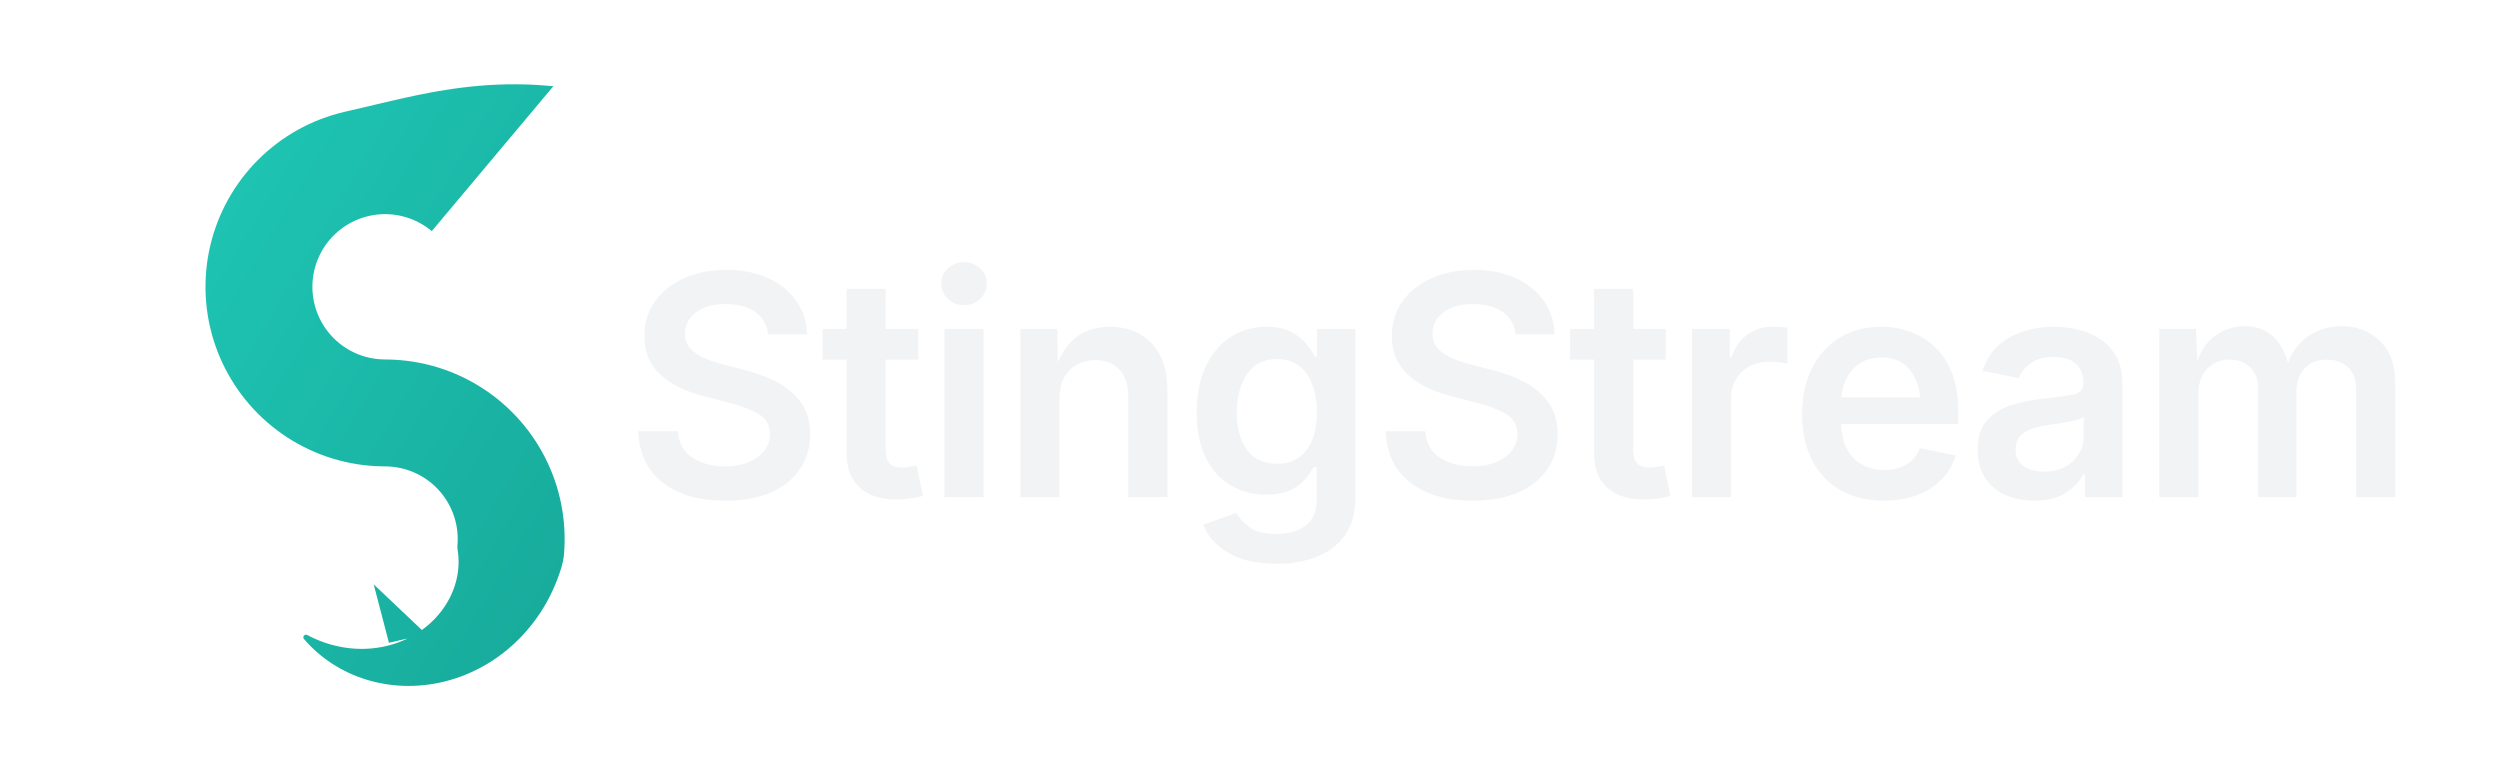
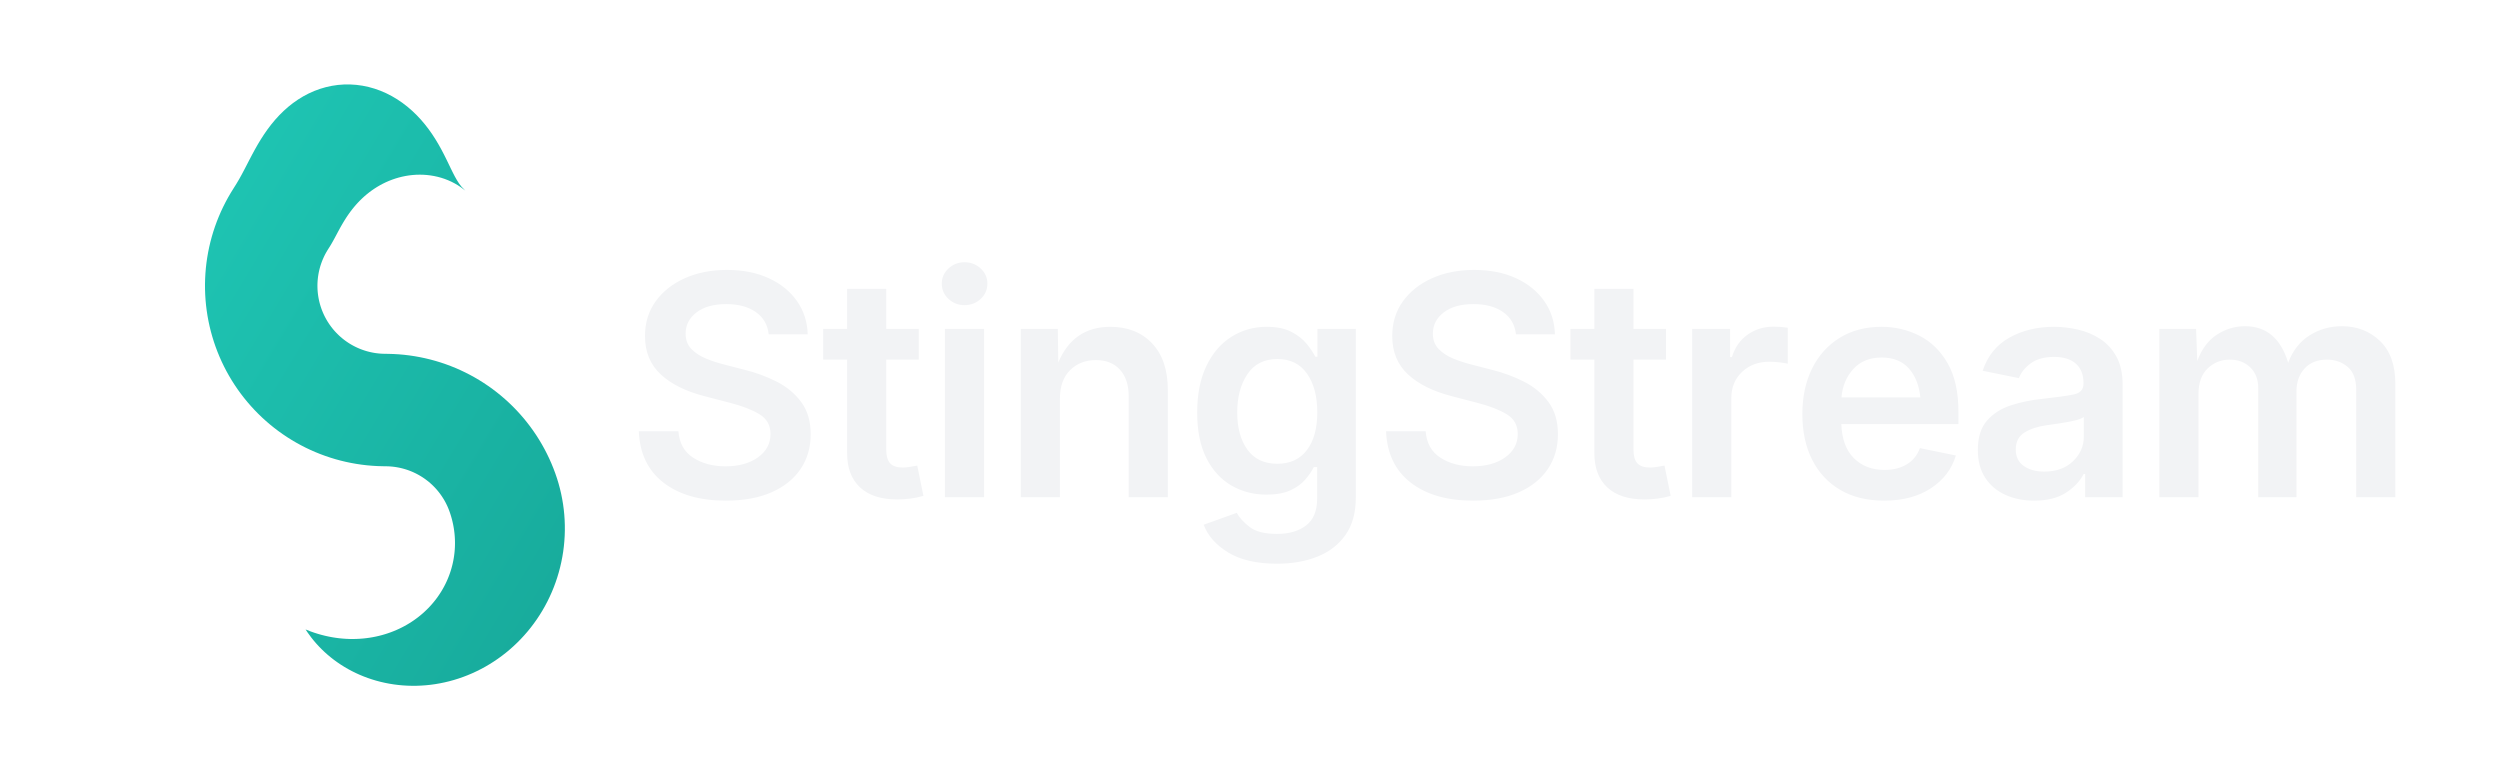
- <svg xmlns="http://www.w3.org/2000/svg" width="831" height="256" viewBox="0 0 831.08 256.00">
+ <svg xmlns="http://www.w3.org/2000/svg" width="831" height="256" viewBox="0 0 831.36 256.00">
  <defs>
    <linearGradient id="g" x1="0" y1="0" x2="1" y2="1">
      <stop offset="0" stop-color="#1FC7B5" />
      <stop offset="1" stop-color="#17A99A" />
    </linearGradient>
  </defs>
  <g transform="translate(4.92 4.92) scale(0.2404)">
-     <path d="M 744.76 98.68 Q 729.73 97.38 722.41 96.96 Q 715.10 96.53 707.97 96.31 Q 700.85 96.08 693.93 96.04 Q 687.01 96.00 680.28 96.13 Q 673.55 96.25 667.02 96.53 Q 660.48 96.81 654.14 97.22 Q 647.80 97.64 641.65 98.17 Q 635.49 98.70 629.52 99.34 Q 623.55 99.98 617.75 100.71 Q 611.96 101.44 606.33 102.25 Q 600.71 103.05 595.25 103.93 Q 589.78 104.80 584.48 105.73 Q 579.17 106.65 574.01 107.62 Q 568.85 108.59 563.83 109.59 Q 558.81 110.60 553.92 111.62 Q 549.02 112.65 544.24 113.69 Q 539.47 114.73 534.80 115.78 Q 530.13 116.83 525.55 117.88 Q 520.98 118.93 516.49 119.98 Q 512.00 121.03 507.58 122.07 Q 503.17 123.11 498.81 124.13 Q 494.46 125.16 490.15 126.18 Q 485.84 127.19 481.57 128.20 Q 477.30 129.20 473.06 130.18 Q 468.82 131.17 464.59 132.14 Q 460.36 133.11 456.14 134.10 Q 451.92 135.09 447.73 136.21 Q 443.54 137.33 439.40 138.60 Q 435.25 139.87 431.16 141.28 Q 427.06 142.69 423.01 144.24 Q 418.96 145.79 414.97 147.49 Q 410.98 149.18 407.06 151.01 Q 403.13 152.85 399.27 154.81 Q 395.40 156.78 391.61 158.88 Q 387.82 160.98 384.11 163.22 Q 380.39 165.45 376.76 167.81 Q 373.12 170.17 369.57 172.66 Q 366.02 175.14 362.56 177.75 Q 359.10 180.36 355.73 183.09 Q 352.36 185.82 349.09 188.66 Q 345.82 191.50 342.65 194.46 Q 339.48 197.41 336.41 200.48 Q 333.35 203.54 330.39 206.71 Q 327.43 209.88 324.59 213.16 Q 321.75 216.43 319.02 219.80 Q 316.29 223.16 313.68 226.63 Q 311.08 230.09 308.59 233.64 Q 306.10 237.19 303.74 240.82 Q 301.38 244.46 299.15 248.17 Q 296.92 251.89 294.82 255.68 Q 292.71 259.47 290.75 263.33 Q 288.78 267.19 286.95 271.12 Q 285.11 275.05 283.42 279.04 Q 281.73 283.03 280.17 287.08 Q 278.62 291.12 277.21 295.22 Q 275.80 299.32 274.53 303.47 Q 273.26 307.61 272.14 311.80 Q 271.02 315.98 270.05 320.21 Q 269.07 324.43 268.24 328.69 Q 267.42 332.94 266.74 337.22 Q 266.06 341.50 265.53 345.80 Q 265.00 350.11 264.63 354.43 Q 264.25 358.74 264.02 363.07 Q 263.79 367.40 263.72 371.73 Q 263.64 376.07 263.72 380.40 Q 263.79 384.74 264.02 389.06 Q 264.25 393.39 264.63 397.71 Q 265.00 402.03 265.53 406.33 Q 266.06 410.63 266.74 414.91 Q 267.42 419.19 268.24 423.45 Q 269.07 427.70 270.05 431.93 Q 271.02 436.15 272.14 440.34 Q 273.26 444.52 274.53 448.67 Q 275.80 452.81 277.21 456.91 Q 278.62 461.01 280.17 465.06 Q 281.73 469.10 283.42 473.09 Q 285.11 477.08 286.95 481.01 Q 288.78 484.94 290.75 488.80 Q 292.71 492.66 294.82 496.45 Q 296.92 500.25 299.15 503.96 Q 301.38 507.68 303.74 511.31 Q 306.10 514.95 308.59 518.50 Q 311.08 522.05 313.68 525.51 Q 316.29 528.97 319.02 532.34 Q 321.75 535.71 324.59 538.98 Q 327.43 542.25 330.39 545.42 Q 333.35 548.59 336.41 551.66 Q 339.48 554.72 342.65 557.68 Q 345.82 560.63 349.09 563.48 Q 352.36 566.32 355.73 569.05 Q 359.10 571.78 362.56 574.38 Q 366.02 576.99 369.57 579.48 Q 373.12 581.96 376.76 584.33 Q 380.39 586.69 384.11 588.92 Q 387.82 591.15 391.61 593.25 Q 395.40 595.35 399.27 597.32 Q 403.13 599.29 407.06 601.12 Q 410.98 602.95 414.97 604.65 Q 418.96 606.34 423.01 607.89 Q 427.06 609.45 431.16 610.86 Q 435.25 612.27 439.40 613.54 Q 443.54 614.80 447.73 615.93 Q 451.92 617.05 456.14 618.02 Q 460.36 619.00 464.62 619.82 Q 468.87 620.65 473.15 621.33 Q 477.44 622.01 481.74 622.54 Q 486.04 623.06 490.36 623.44 Q 494.68 623.82 499.00 624.05 Q 503.33 624.27 507.67 624.35 Q 512.00 624.42 513.75 624.46 Q 515.51 624.49 517.26 624.58 Q 519.01 624.67 520.76 624.82 Q 522.50 624.97 524.24 625.19 Q 525.98 625.40 527.72 625.68 Q 529.45 625.95 531.17 626.29 Q 532.89 626.62 534.60 627.01 Q 536.31 627.41 538.00 627.86 Q 539.70 628.32 541.37 628.83 Q 543.05 629.34 544.71 629.91 Q 546.37 630.48 548.00 631.11 Q 549.64 631.74 551.25 632.43 Q 552.87 633.11 554.46 633.85 Q 556.05 634.59 557.61 635.39 Q 559.17 636.19 560.71 637.04 Q 562.24 637.89 563.74 638.79 Q 565.25 639.69 566.72 640.65 Q 568.19 641.60 569.62 642.61 Q 571.06 643.61 572.46 644.67 Q 573.86 645.73 575.22 646.83 Q 576.59 647.93 577.91 649.08 Q 579.23 650.23 580.52 651.43 Q 581.80 652.63 583.04 653.87 Q 584.28 655.11 585.48 656.39 Q 586.67 657.67 587.82 658.99 Q 588.97 660.32 590.08 661.68 Q 591.18 663.04 592.23 664.44 Q 593.29 665.84 594.30 667.28 Q 595.30 668.72 596.26 670.19 Q 597.21 671.66 598.12 673.16 Q 599.02 674.66 599.87 676.20 Q 600.72 677.73 601.51 679.29 Q 602.31 680.86 603.05 682.45 Q 603.79 684.04 604.48 685.65 Q 605.16 687.26 605.79 688.90 Q 606.42 690.54 606.99 692.20 Q 607.56 693.85 608.08 695.53 Q 608.59 697.21 609.04 698.90 Q 609.50 700.60 609.89 702.31 Q 610.28 704.01 610.62 705.74 Q 610.95 707.46 611.23 709.19 Q 611.50 710.92 611.72 712.66 Q 611.93 714.40 612.08 716.15 Q 612.24 717.90 612.33 719.65 Q 612.42 721.40 612.45 723.15 Q 612.48 724.90 612.45 726.66 Q 612.42 728.41 612.33 730.16 Q 612.24 731.91 612.08 733.66 Q 611.93 735.41 612.06 737.20 Q 612.19 738.98 612.48 740.83 Q 612.77 742.67 612.99 744.55 Q 613.21 746.42 613.36 748.32 Q 613.52 750.22 613.60 752.14 Q 613.68 754.06 613.69 756.00 Q 613.69 757.95 613.63 759.91 Q 613.56 761.87 613.42 763.85 Q 613.27 765.82 613.06 767.81 Q 612.84 769.80 612.54 771.80 Q 612.24 773.80 611.87 775.80 Q 611.49 777.81 611.04 779.81 Q 610.58 781.82 610.05 783.83 Q 609.51 785.84 608.90 787.84 Q 608.28 789.85 607.58 791.84 Q 606.89 793.84 606.11 795.83 Q 605.33 797.82 604.47 799.80 Q 603.61 801.77 602.67 803.73 Q 601.73 805.69 600.70 807.64 Q 599.68 809.58 598.58 811.49 Q 597.47 813.41 596.29 815.31 Q 595.10 817.20 593.83 819.06 Q 592.57 820.92 591.22 822.75 Q 589.88 824.58 588.45 826.38 Q 587.03 828.17 585.52 829.93 Q 584.02 831.68 582.44 833.39 Q 580.86 835.11 579.21 836.77 Q 577.55 838.44 575.82 840.06 Q 574.09 841.67 572.28 843.24 Q 570.48 844.80 568.60 846.31 Q 566.73 847.82 564.78 849.27 Q 562.84 850.73 560.82 852.12 Q 558.81 853.51 556.73 854.83 Q 554.65 856.15 552.50 857.41 Q 550.36 858.67 548.15 859.86 Q 545.94 861.04 543.68 862.16 Q 541.41 863.27 539.09 864.31 Q 536.76 865.35 534.39 866.31 Q 532.01 867.27 529.58 868.14 Q 527.15 869.02 524.67 869.82 Q 522.19 870.61 519.66 871.32 Q 517.14 872.03 514.57 872.65 Q 512.00 873.27 509.39 873.80 Q 506.78 874.33 504.14 874.77 Q 501.49 875.20 498.81 875.55 Q 496.13 875.89 493.42 876.14 Q 490.71 876.38 487.97 876.53 Q 485.24 876.68 482.48 876.73 Q 479.72 876.78 476.94 876.73 Q 474.16 876.68 471.36 876.53 Q 468.57 876.37 465.76 876.12 Q 462.95 875.86 460.14 875.50 Q 457.32 875.14 454.50 874.67 Q 451.68 874.21 448.86 873.63 Q 446.04 873.06 443.22 872.38 Q 440.40 871.70 437.59 870.92 Q 434.78 870.13 431.98 869.24 Q 429.19 868.34 426.40 867.34 Q 423.62 866.34 420.86 865.23 Q 418.09 864.13 415.35 862.91 Q 412.62 861.70 409.90 860.37 Q 407.19 859.05 404.51 857.62 Q 401.84 856.19 399.89 858.52 Q 397.94 860.84 399.99 863.24 Q 402.04 865.65 404.19 867.99 Q 406.34 870.33 408.59 872.61 Q 410.84 874.88 413.18 877.09 Q 415.52 879.30 417.96 881.43 Q 420.40 883.57 422.92 885.63 Q 425.45 887.68 428.06 889.66 Q 430.68 891.64 433.38 893.53 Q 436.08 895.43 438.86 897.23 Q 441.64 899.04 444.51 900.76 Q 447.37 902.47 450.31 904.09 Q 453.25 905.71 456.27 907.24 Q 459.28 908.76 462.37 910.18 Q 465.45 911.60 468.60 912.92 Q 471.76 914.24 474.97 915.45 Q 478.19 916.66 481.46 917.77 Q 484.74 918.87 488.07 919.86 Q 491.41 920.85 494.79 921.72 Q 498.18 922.59 501.61 923.35 Q 505.04 924.11 508.52 924.74 Q 512.00 925.38 515.52 925.89 Q 519.04 926.41 522.59 926.80 Q 526.14 927.19 529.73 927.45 Q 533.32 927.71 536.93 927.85 Q 540.54 927.99 544.18 927.99 Q 547.81 928.00 551.46 927.88 Q 555.12 927.75 558.78 927.50 Q 562.45 927.24 566.12 926.85 Q 569.80 926.46 573.47 925.94 Q 577.15 925.42 580.83 924.76 Q 584.50 924.10 588.17 923.31 Q 591.84 922.52 595.50 921.59 Q 599.16 920.66 602.80 919.60 Q 606.44 918.54 610.06 917.34 Q 613.68 916.14 617.28 914.81 Q 620.87 913.47 624.43 912.00 Q 627.99 910.53 631.52 908.93 Q 635.05 907.33 638.53 905.59 Q 642.01 903.85 645.45 901.98 Q 648.89 900.11 652.27 898.11 Q 655.66 896.11 658.99 893.98 Q 662.32 891.85 665.58 889.59 Q 668.85 887.33 672.05 884.94 Q 675.25 882.56 678.38 880.04 Q 681.51 877.53 684.56 874.90 Q 687.62 872.26 690.59 869.51 Q 693.56 866.75 696.44 863.88 Q 699.33 861.01 702.12 858.02 Q 704.92 855.03 707.62 851.93 Q 710.32 848.83 712.92 845.62 Q 715.52 842.41 718.02 839.09 Q 720.51 835.77 722.90 832.35 Q 725.29 828.93 727.57 825.41 Q 729.84 821.89 732.00 818.28 Q 734.16 814.66 736.20 810.96 Q 738.24 807.25 740.16 803.45 Q 742.07 799.66 743.86 795.78 Q 745.65 791.90 747.30 787.94 Q 748.96 783.99 750.48 779.95 Q 752.00 775.92 753.39 771.82 Q 754.77 767.71 756.01 763.54 Q 757.26 759.37 758.13 755.12 Q 759.00 750.87 759.37 746.55 Q 759.75 742.23 759.98 737.90 Q 760.21 733.57 760.28 729.24 Q 760.36 724.90 760.28 720.57 Q 760.21 716.24 759.98 711.91 Q 759.75 707.58 759.37 703.26 Q 759.00 698.94 758.47 694.64 Q 757.94 690.34 757.26 686.06 Q 756.58 681.78 755.76 677.52 Q 754.93 673.27 753.95 669.05 Q 752.98 664.82 751.86 660.63 Q 750.74 656.45 749.47 652.30 Q 748.20 648.16 746.79 644.06 Q 745.38 639.96 743.83 635.92 Q 742.27 631.87 740.58 627.88 Q 738.89 623.89 737.05 619.96 Q 735.22 616.03 733.25 612.17 Q 731.29 608.31 729.18 604.52 Q 727.08 600.73 724.85 597.01 Q 722.62 593.30 720.26 589.66 Q 717.90 586.03 715.41 582.47 Q 712.92 578.92 710.32 575.46 Q 707.71 572.00 704.98 568.63 Q 702.25 565.26 699.41 561.99 Q 696.57 558.72 693.61 555.55 Q 690.65 552.38 687.59 549.32 Q 684.52 546.25 681.35 543.30 Q 678.18 540.34 674.91 537.50 Q 671.64 534.65 668.27 531.92 Q 664.90 529.20 661.44 526.59 Q 657.98 523.98 654.43 521.49 Q 650.88 519.01 647.24 516.65 Q 643.61 514.29 639.89 512.05 Q 636.18 509.82 632.39 507.72 Q 628.60 505.62 624.73 503.65 Q 620.87 501.68 616.94 499.85 Q 613.02 498.02 609.03 496.33 Q 605.04 494.63 600.99 493.08 Q 596.94 491.53 592.84 490.11 Q 588.75 488.70 584.60 487.44 Q 580.46 486.17 576.27 485.05 Q 572.08 483.93 567.86 482.95 Q 563.64 481.97 559.38 481.15 Q 555.13 480.32 550.85 479.64 Q 546.56 478.96 542.26 478.44 Q 537.96 477.91 533.64 477.53 Q 529.32 477.15 525.00 476.93 Q 520.67 476.70 516.33 476.62 Q 512.00 476.55 510.25 476.52 Q 508.49 476.49 506.74 476.39 Q 504.99 476.30 503.24 476.15 Q 501.50 476.00 499.76 475.78 Q 498.02 475.57 496.28 475.30 Q 494.55 475.02 492.83 474.69 Q 491.11 474.35 489.40 473.96 Q 487.69 473.56 486.00 473.11 Q 484.30 472.66 482.63 472.14 Q 480.95 471.63 479.29 471.06 Q 477.63 470.49 476.00 469.86 Q 474.36 469.23 472.75 468.55 Q 471.13 467.86 469.54 467.12 Q 467.95 466.38 466.39 465.58 Q 464.83 464.79 463.29 463.94 Q 461.76 463.09 460.26 462.18 Q 458.75 461.28 457.28 460.32 Q 455.81 459.37 454.38 458.36 Q 452.94 457.36 451.54 456.30 Q 450.14 455.25 448.78 454.14 Q 447.41 453.04 446.09 451.89 Q 444.77 450.74 443.48 449.54 Q 442.20 448.35 440.96 447.11 Q 439.72 445.87 438.52 444.58 Q 437.33 443.30 436.18 441.98 Q 435.03 440.65 433.92 439.29 Q 432.82 437.93 431.77 436.53 Q 430.71 435.13 429.70 433.69 Q 428.70 432.26 427.74 430.78 Q 426.79 429.31 425.88 427.81 Q 424.98 426.31 424.13 424.77 Q 423.28 423.24 422.49 421.68 Q 421.69 420.12 420.95 418.53 Q 420.21 416.94 419.52 415.32 Q 418.84 413.71 418.21 412.07 Q 417.58 410.43 417.01 408.78 Q 416.44 407.12 415.92 405.44 Q 415.41 403.76 414.96 402.07 Q 414.50 400.38 414.11 398.67 Q 413.72 396.96 413.38 395.24 Q 413.05 393.52 412.77 391.78 Q 412.50 390.05 412.28 388.31 Q 412.07 386.57 411.92 384.82 Q 411.76 383.08 411.67 381.33 Q 411.58 379.57 411.55 377.82 Q 411.52 376.07 411.55 374.31 Q 411.58 372.56 411.67 370.81 Q 411.76 369.06 411.92 367.31 Q 412.07 365.56 412.28 363.82 Q 412.50 362.08 412.77 360.35 Q 413.05 358.62 413.38 356.90 Q 413.72 355.18 414.11 353.47 Q 414.50 351.76 414.96 350.07 Q 415.41 348.37 415.92 346.69 Q 416.44 345.02 417.01 343.36 Q 417.58 341.70 418.21 340.06 Q 418.84 338.43 419.52 336.81 Q 420.21 335.20 420.95 333.61 Q 421.69 332.02 422.49 330.46 Q 423.28 328.89 424.13 327.36 Q 424.98 325.83 425.88 324.32 Q 426.79 322.82 427.74 321.35 Q 428.70 319.88 429.70 318.44 Q 430.71 317.01 431.77 315.61 Q 432.82 314.21 433.92 312.84 Q 435.03 311.48 436.18 310.16 Q 437.33 308.83 438.52 307.55 Q 439.72 306.27 440.96 305.03 Q 442.20 303.79 443.48 302.59 Q 444.77 301.40 446.09 300.25 Q 447.41 299.10 448.78 297.99 Q 450.14 296.89 451.54 295.83 Q 452.94 294.78 454.38 293.77 Q 455.81 292.77 457.28 291.81 Q 458.75 290.86 460.26 289.95 Q 461.76 289.05 463.29 288.20 Q 464.83 287.35 466.39 286.55 Q 467.95 285.76 469.54 285.02 Q 471.13 284.27 472.75 283.59 Q 474.36 282.90 476.00 282.28 Q 477.63 281.65 479.29 281.08 Q 480.95 280.51 482.63 279.99 Q 484.30 279.48 486.00 279.03 Q 487.69 278.57 489.40 278.18 Q 491.11 277.78 492.83 277.45 Q 494.55 277.11 496.28 276.84 Q 498.02 276.57 499.76 276.35 Q 501.50 276.14 503.24 275.98 Q 504.99 275.83 506.74 275.74 Q 508.49 275.65 510.25 275.62 Q 512.00 275.59 513.75 275.62 Q 515.51 275.65 517.26 275.74 Q 519.01 275.83 520.76 275.98 Q 522.50 276.14 524.24 276.35 Q 525.98 276.57 527.72 276.84 Q 529.45 277.11 531.17 277.45 Q 532.89 277.78 534.60 278.18 Q 536.31 278.57 538.00 279.03 Q 539.70 279.48 541.37 279.99 Q 543.05 280.51 544.71 281.08 Q 546.37 281.65 548.00 282.28 Q 549.64 282.90 551.25 283.59 Q 552.87 284.27 554.46 285.02 Q 556.05 285.76 557.61 286.55 Q 559.17 287.35 560.71 288.20 Q 562.24 289.05 563.74 289.95 Q 565.25 290.86 566.72 291.81 Q 568.19 292.77 569.62 293.77 Q 571.06 294.78 572.46 295.83 Q 573.86 296.89 575.22 297.99 L 576.59 299.10 Z M 569.12 856.52 L 496.29 787.52 L 517.36 868.28 Z" fill="url(#g)" />
+     <path d="M 623.18 242.99 Q 619.49 239.47 617.82 237.46 Q 616.14 235.45 614.59 233.20 Q 613.04 230.95 611.57 228.47 Q 610.10 226.00 608.66 223.31 Q 607.23 220.63 605.80 217.77 Q 604.37 214.90 602.90 211.87 Q 601.44 208.84 599.92 205.67 Q 598.39 202.50 596.78 199.21 Q 595.17 195.93 593.45 192.56 Q 591.73 189.18 589.87 185.75 Q 588.02 182.32 586.02 178.85 Q 584.02 175.38 581.86 171.91 Q 579.71 168.44 577.38 164.99 Q 575.05 161.55 572.55 158.15 Q 570.05 154.75 567.37 151.43 Q 564.69 148.11 561.83 144.90 Q 558.97 141.68 555.93 138.60 Q 552.89 135.51 549.68 132.58 Q 546.47 129.65 543.09 126.89 Q 539.72 124.14 536.18 121.58 Q 532.65 119.02 528.98 116.68 Q 525.30 114.34 521.49 112.24 Q 517.68 110.14 513.75 108.28 Q 509.83 106.43 505.80 104.84 Q 501.77 103.26 497.66 101.95 Q 493.55 100.64 489.37 99.61 Q 485.19 98.59 480.96 97.86 Q 476.74 97.13 472.49 96.70 Q 468.23 96.26 463.97 96.13 Q 459.71 96.00 455.46 96.17 Q 451.20 96.34 446.98 96.81 Q 442.76 97.28 438.59 98.04 Q 434.41 98.81 430.30 99.86 Q 426.20 100.91 422.17 102.24 Q 418.15 103.58 414.22 105.18 Q 410.30 106.78 406.48 108.64 Q 402.67 110.50 398.98 112.60 Q 395.30 114.71 391.75 117.04 Q 388.20 119.37 384.80 121.91 Q 381.39 124.45 378.15 127.18 Q 374.90 129.92 371.81 132.82 Q 368.72 135.73 365.79 138.79 Q 362.86 141.85 360.09 145.04 Q 357.32 148.23 354.71 151.53 Q 352.10 154.83 349.64 158.22 Q 347.18 161.61 344.87 165.07 Q 342.56 168.52 340.38 172.02 Q 338.20 175.53 336.14 179.05 Q 334.09 182.58 332.13 186.12 Q 330.18 189.65 328.31 193.17 Q 326.44 196.69 324.63 200.18 Q 322.82 203.67 321.05 207.11 Q 319.27 210.56 317.51 213.94 Q 315.74 217.33 313.96 220.64 Q 312.17 223.95 310.33 227.19 Q 308.49 230.42 306.55 233.57 Q 304.62 236.71 302.63 239.82 Q 300.64 242.92 298.75 246.08 Q 296.85 249.24 295.04 252.46 Q 293.24 255.67 291.53 258.94 Q 289.82 262.21 288.21 265.52 Q 286.60 268.84 285.08 272.20 Q 283.57 275.56 282.16 278.97 Q 280.74 282.37 279.43 285.82 Q 278.12 289.26 276.91 292.75 Q 275.70 296.23 274.59 299.75 Q 273.49 303.26 272.49 306.81 Q 271.48 310.36 270.59 313.93 Q 269.69 317.51 268.90 321.11 Q 268.11 324.71 267.43 328.33 Q 266.74 331.96 266.17 335.60 Q 265.59 339.24 265.12 342.90 Q 264.65 346.55 264.29 350.22 Q 263.93 353.89 263.68 357.57 Q 263.42 361.25 263.28 364.93 Q 263.14 368.61 263.10 372.30 Q 263.07 375.99 263.14 379.67 Q 263.22 383.36 263.40 387.04 Q 263.58 390.72 263.87 394.40 Q 264.17 398.07 264.57 401.74 Q 264.97 405.40 265.48 409.05 Q 265.98 412.71 266.60 416.34 Q 267.21 419.97 267.94 423.59 Q 268.66 427.21 269.49 430.80 Q 270.32 434.39 271.25 437.96 Q 272.19 441.52 273.23 445.06 Q 274.27 448.60 275.41 452.10 Q 276.56 455.60 277.80 459.07 Q 279.05 462.54 280.40 465.97 Q 281.75 469.41 283.20 472.80 Q 284.65 476.18 286.20 479.53 Q 287.75 482.88 289.39 486.17 Q 291.04 489.47 292.78 492.72 Q 294.53 495.97 296.37 499.16 Q 298.21 502.36 300.14 505.50 Q 302.07 508.64 304.10 511.72 Q 306.12 514.80 308.23 517.82 Q 310.35 520.84 312.55 523.80 Q 314.75 526.75 317.04 529.64 Q 319.33 532.53 321.71 535.35 Q 324.08 538.17 326.54 540.92 Q 328.99 543.67 331.53 546.35 Q 334.06 549.02 336.68 551.62 Q 339.29 554.22 341.98 556.75 Q 344.67 559.27 347.43 561.71 Q 350.20 564.15 353.03 566.51 Q 355.86 568.87 358.76 571.14 Q 361.67 573.41 364.63 575.60 Q 367.60 577.79 370.63 579.88 Q 373.67 581.98 376.76 583.99 Q 379.85 586.00 383.00 587.91 Q 386.15 589.83 389.35 591.65 Q 392.56 593.47 395.82 595.20 Q 399.07 596.93 402.38 598.56 Q 405.69 600.19 409.04 601.72 Q 412.39 603.25 415.79 604.68 Q 419.19 606.11 422.63 607.44 Q 426.07 608.77 429.54 610.00 Q 433.02 611.23 436.53 612.35 Q 440.04 613.48 443.58 614.50 Q 447.12 615.52 450.70 616.44 Q 454.27 617.35 457.86 618.16 Q 461.46 618.97 465.08 619.67 Q 468.70 620.38 472.34 620.97 Q 475.97 621.57 479.63 622.06 Q 483.28 622.55 486.95 622.93 Q 490.62 623.31 494.29 623.58 Q 497.97 623.85 501.65 624.02 Q 505.33 624.18 509.02 624.23 Q 512.71 624.29 514.10 624.31 Q 515.49 624.33 516.87 624.39 Q 518.26 624.45 519.65 624.55 Q 521.03 624.66 522.41 624.80 Q 523.80 624.94 525.17 625.13 Q 526.55 625.31 527.92 625.54 Q 529.29 625.76 530.66 626.03 Q 532.02 626.29 533.38 626.60 Q 534.73 626.90 536.08 627.25 Q 537.42 627.59 538.76 627.98 Q 540.09 628.36 541.42 628.79 Q 542.74 629.21 544.05 629.67 Q 545.36 630.14 546.65 630.64 Q 547.95 631.14 549.23 631.68 Q 550.51 632.22 551.77 632.79 Q 553.04 633.37 554.28 633.99 Q 555.53 634.60 556.76 635.25 Q 557.99 635.90 559.19 636.59 Q 560.40 637.27 561.59 638.00 Q 562.78 638.72 563.94 639.47 Q 565.11 640.23 566.25 641.02 Q 567.39 641.81 568.51 642.64 Q 569.63 643.46 570.72 644.32 Q 571.81 645.17 572.88 646.06 Q 573.95 646.95 574.99 647.87 Q 576.03 648.79 577.05 649.74 Q 578.06 650.69 579.04 651.67 Q 580.03 652.65 580.99 653.66 Q 581.94 654.67 582.87 655.70 Q 583.79 656.74 584.69 657.80 Q 585.58 658.87 586.44 659.96 Q 587.31 661.05 588.14 662.16 Q 588.97 663.27 589.76 664.41 Q 590.56 665.55 591.32 666.71 Q 592.09 667.87 592.81 669.05 Q 593.54 670.24 594.24 671.44 Q 594.93 672.65 595.59 673.87 Q 596.24 675.09 596.86 676.34 Q 597.48 677.58 598.07 678.84 Q 598.65 680.10 599.20 681.38 Q 599.74 682.66 600.25 683.95 Q 600.76 685.24 601.23 686.55 Q 601.70 687.86 602.14 689.17 Q 602.59 690.49 603.00 691.82 Q 603.41 693.15 603.80 694.48 Q 604.19 695.82 604.54 697.17 Q 604.90 698.51 605.23 699.87 Q 605.56 701.22 605.86 702.59 Q 606.16 703.95 606.44 705.32 Q 606.71 706.70 606.95 708.08 Q 607.20 709.46 607.41 710.85 Q 607.63 712.24 607.81 713.64 Q 607.99 715.04 608.15 716.45 Q 608.30 717.85 608.43 719.27 Q 608.55 720.68 608.64 722.11 Q 608.74 723.53 608.80 724.96 Q 608.86 726.39 608.89 727.83 Q 608.92 729.26 608.92 730.71 Q 608.92 732.15 608.88 733.60 Q 608.85 735.05 608.78 736.51 Q 608.71 737.97 608.61 739.43 Q 608.50 740.89 608.37 742.36 Q 608.23 743.83 608.06 745.30 Q 607.89 746.77 607.68 748.25 Q 607.47 749.72 607.23 751.20 Q 606.99 752.68 606.71 754.17 Q 606.43 755.65 606.11 757.13 Q 605.79 758.62 605.44 760.11 Q 605.08 761.59 604.69 763.08 Q 604.30 764.57 603.86 766.06 Q 603.43 767.55 602.96 769.04 Q 602.49 770.52 601.98 772.01 Q 601.46 773.50 600.91 774.98 Q 600.36 776.47 599.76 777.95 Q 599.17 779.43 598.53 780.91 Q 597.90 782.38 597.22 783.86 Q 596.54 785.33 595.82 786.80 Q 595.10 788.26 594.34 789.72 Q 593.57 791.18 592.77 792.63 Q 591.96 794.08 591.11 795.52 Q 590.26 796.97 589.36 798.40 Q 588.47 799.83 587.52 801.25 Q 586.58 802.66 585.60 804.07 Q 584.61 805.48 583.58 806.87 Q 582.55 808.26 581.47 809.63 Q 580.40 811.01 579.27 812.37 Q 578.15 813.72 576.98 815.06 Q 575.81 816.40 574.60 817.72 Q 573.38 819.04 572.12 820.34 Q 570.86 821.64 569.55 822.91 Q 568.24 824.18 566.89 825.43 Q 565.54 826.68 564.14 827.91 Q 562.74 829.13 561.29 830.32 Q 559.84 831.52 558.35 832.68 Q 556.86 833.85 555.32 834.98 Q 553.78 836.12 552.20 837.22 Q 550.62 838.32 548.99 839.39 Q 547.36 840.45 545.69 841.48 Q 544.01 842.51 542.30 843.50 Q 540.58 844.50 538.82 845.45 Q 537.06 846.40 535.26 847.31 Q 533.45 848.22 531.61 849.09 Q 529.76 849.96 527.87 850.78 Q 525.99 851.60 524.06 852.38 Q 522.13 853.15 520.16 853.88 Q 518.20 854.61 516.19 855.28 Q 514.18 855.96 512.14 856.58 Q 510.10 857.21 508.02 857.78 Q 505.94 858.35 503.82 858.87 Q 501.70 859.38 499.55 859.84 Q 497.40 860.30 495.22 860.70 Q 493.04 861.10 490.82 861.44 Q 488.61 861.78 486.37 862.05 Q 484.12 862.33 481.85 862.54 Q 479.58 862.76 477.28 862.90 Q 474.98 863.05 472.65 863.13 Q 470.33 863.21 467.98 863.23 Q 465.63 863.24 463.27 863.19 Q 460.90 863.13 458.51 863.00 Q 456.12 862.87 453.71 862.67 Q 451.31 862.47 448.89 862.20 Q 446.47 861.93 444.03 861.58 Q 441.60 861.23 439.15 860.81 Q 436.71 860.38 434.25 859.88 Q 431.80 859.38 429.34 858.80 Q 426.87 858.22 424.41 857.56 Q 421.94 856.91 419.48 856.17 Q 417.01 855.43 414.54 854.61 Q 412.08 853.79 409.61 852.89 L 402.24 850.02 L 402.24 850.02 L 405.20 854.46 Q 408.33 858.84 409.98 860.98 Q 411.63 863.13 413.37 865.24 Q 415.11 867.34 416.93 869.40 Q 418.75 871.46 420.65 873.47 Q 422.56 875.48 424.54 877.44 Q 426.53 879.40 428.59 881.31 Q 430.66 883.21 432.80 885.06 Q 434.94 886.91 437.16 888.69 Q 439.38 890.48 441.67 892.20 Q 443.96 893.92 446.33 895.57 Q 448.69 897.22 451.13 898.81 Q 453.56 900.39 456.07 901.90 Q 458.57 903.41 461.14 904.85 Q 463.71 906.28 466.34 907.64 Q 468.97 908.99 471.66 910.27 Q 474.35 911.54 477.10 912.74 Q 479.85 913.93 482.65 915.03 Q 485.45 916.14 488.31 917.16 Q 491.16 918.18 494.07 919.10 Q 496.97 920.03 499.92 920.87 Q 502.87 921.70 505.86 922.44 Q 508.86 923.19 511.89 923.83 Q 514.92 924.48 517.99 925.02 Q 521.06 925.57 524.16 926.02 Q 527.26 926.46 530.39 926.81 Q 533.52 927.16 536.67 927.40 Q 539.83 927.65 543.01 927.79 Q 546.19 927.93 549.38 927.96 Q 552.58 928.00 555.79 927.93 Q 559.00 927.86 562.23 927.68 Q 565.45 927.51 568.68 927.22 Q 571.91 926.94 575.14 926.55 Q 578.38 926.16 581.61 925.66 Q 584.84 925.16 588.07 924.55 Q 591.30 923.94 594.52 923.22 Q 597.75 922.51 600.96 921.68 Q 604.17 920.86 607.36 919.92 Q 610.56 918.99 613.73 917.94 Q 616.91 916.90 620.06 915.75 Q 623.21 914.60 626.33 913.34 Q 629.46 912.08 632.55 910.72 Q 635.64 909.35 638.70 907.88 Q 641.76 906.41 644.78 904.83 Q 647.80 903.26 650.78 901.58 Q 653.75 899.90 656.68 898.12 Q 659.61 896.33 662.49 894.45 Q 665.37 892.57 668.20 890.59 Q 671.03 888.60 673.80 886.52 Q 676.57 884.44 679.28 882.27 Q 681.99 880.09 684.63 877.82 Q 687.27 875.55 689.85 873.18 Q 692.43 870.82 694.93 868.37 Q 697.44 865.92 699.87 863.38 Q 702.30 860.84 704.65 858.21 Q 707.01 855.59 709.28 852.88 Q 711.55 850.17 713.74 847.39 Q 715.93 844.60 718.03 841.73 Q 720.14 838.87 722.15 835.93 Q 724.16 832.99 726.08 829.98 Q 728.00 826.98 729.83 823.90 Q 731.65 820.82 733.38 817.68 Q 735.11 814.54 736.74 811.34 Q 738.37 808.13 739.89 804.87 Q 741.42 801.61 742.84 798.30 Q 744.26 794.98 745.58 791.62 Q 746.90 788.25 748.10 784.84 Q 749.31 781.42 750.41 777.97 Q 751.51 774.51 752.49 771.02 Q 753.48 767.52 754.35 763.99 Q 755.23 760.46 755.98 756.90 Q 756.74 753.33 757.39 749.74 Q 758.03 746.15 758.56 742.54 Q 759.08 738.92 759.49 735.29 Q 759.90 731.65 760.19 728.01 Q 760.48 724.36 760.66 720.70 Q 760.83 717.03 760.88 713.37 Q 760.93 709.70 760.86 706.03 Q 760.80 702.36 760.61 698.69 Q 760.42 695.02 760.11 691.35 Q 759.81 687.69 759.38 684.04 Q 758.95 680.38 758.41 676.74 Q 757.86 673.10 757.19 669.48 Q 756.53 665.86 755.75 662.26 Q 754.96 658.66 754.06 655.08 Q 753.16 651.51 752.14 647.97 Q 751.12 644.42 749.99 640.92 Q 748.86 637.41 747.61 633.94 Q 746.36 630.47 745.01 627.04 Q 743.67 623.61 742.22 620.22 Q 740.77 616.83 739.22 613.48 Q 737.67 610.14 736.02 606.84 Q 734.37 603.54 732.63 600.29 Q 730.89 597.05 729.05 593.85 Q 727.21 590.65 725.28 587.52 Q 723.34 584.38 721.32 581.29 Q 719.29 578.21 717.18 575.19 Q 715.07 572.17 712.86 569.22 Q 710.66 566.26 708.37 563.37 Q 706.08 560.48 703.71 557.66 Q 701.33 554.84 698.88 552.09 Q 696.42 549.34 693.89 546.67 Q 691.35 543.99 688.74 541.39 Q 686.12 538.79 683.43 536.27 Q 680.74 533.75 677.98 531.31 Q 675.22 528.86 672.39 526.51 Q 669.55 524.15 666.65 521.87 Q 663.75 519.60 660.78 517.41 Q 657.81 515.23 654.78 513.13 Q 651.75 511.03 648.66 509.02 Q 645.57 507.01 642.42 505.10 Q 639.27 503.18 636.06 501.36 Q 632.86 499.54 629.60 497.81 Q 626.34 496.09 623.03 494.46 Q 619.73 492.83 616.37 491.30 Q 613.02 489.77 609.62 488.33 Q 606.22 486.90 602.79 485.57 Q 599.35 484.24 595.87 483.01 Q 592.40 481.79 588.89 480.66 Q 585.37 479.54 581.83 478.51 Q 578.29 477.49 574.72 476.58 Q 571.15 475.66 567.55 474.85 Q 563.95 474.04 560.34 473.34 Q 556.72 472.63 553.08 472.04 Q 549.44 471.44 545.79 470.95 Q 542.13 470.47 538.47 470.08 Q 534.80 469.70 531.12 469.43 Q 527.45 469.16 523.76 469.00 Q 520.08 468.83 516.39 468.78 Q 512.71 468.72 511.32 468.70 Q 509.93 468.68 508.54 468.62 Q 507.15 468.56 505.77 468.46 Q 504.38 468.36 503.00 468.21 Q 501.62 468.07 500.24 467.88 Q 498.86 467.70 497.49 467.48 Q 496.12 467.25 494.76 466.99 Q 493.39 466.72 492.04 466.42 Q 490.68 466.11 489.34 465.77 Q 487.99 465.42 486.66 465.04 Q 485.32 464.65 484.00 464.23 Q 482.68 463.80 481.37 463.34 Q 480.06 462.88 478.76 462.38 Q 477.46 461.87 476.18 461.34 Q 474.90 460.80 473.64 460.22 Q 472.38 459.64 471.13 459.03 Q 469.88 458.41 468.66 457.76 Q 467.43 457.11 466.22 456.43 Q 465.01 455.74 463.83 455.02 Q 462.64 454.30 461.47 453.54 Q 460.31 452.78 459.17 451.99 Q 458.02 451.20 456.91 450.38 Q 455.79 449.55 454.69 448.70 Q 453.60 447.84 452.53 446.95 Q 451.46 446.06 450.42 445.14 Q 449.38 444.22 448.37 443.27 Q 447.35 442.32 446.37 441.34 Q 445.38 440.36 444.43 439.35 Q 443.47 438.34 442.55 437.31 Q 441.62 436.27 440.73 435.21 Q 439.83 434.15 438.97 433.06 Q 438.11 431.97 437.28 430.85 Q 436.45 429.74 435.65 428.60 Q 434.85 427.46 434.09 426.30 Q 433.33 425.14 432.60 423.96 Q 431.87 422.78 431.18 421.57 Q 430.49 420.37 429.83 419.14 Q 429.17 417.92 428.55 416.68 Q 427.93 415.43 427.35 414.17 Q 426.76 412.91 426.22 411.63 Q 425.67 410.36 425.16 409.06 Q 424.65 407.77 424.18 406.46 Q 423.71 405.16 423.28 403.83 Q 422.85 402.51 422.46 401.18 Q 422.07 399.85 421.71 398.50 Q 421.36 397.16 421.05 395.81 Q 420.74 394.45 420.46 393.09 Q 420.19 391.73 419.96 390.36 Q 419.73 388.99 419.54 387.61 Q 419.35 386.24 419.19 384.86 Q 419.04 383.47 418.93 382.09 Q 418.82 380.70 418.75 379.32 Q 418.69 377.93 418.66 376.54 Q 418.63 375.15 418.64 373.76 Q 418.66 372.37 418.71 370.98 Q 418.76 369.60 418.86 368.21 Q 418.95 366.82 419.09 365.44 Q 419.23 364.06 419.40 362.68 Q 419.58 361.30 419.80 359.93 Q 420.01 358.56 420.27 357.19 Q 420.53 355.83 420.83 354.47 Q 421.13 353.11 421.46 351.77 Q 421.80 350.42 422.18 349.08 Q 422.56 347.74 422.97 346.42 Q 423.39 345.09 423.85 343.78 Q 424.30 342.47 424.80 341.17 Q 425.29 339.87 425.82 338.59 Q 426.36 337.31 426.93 336.04 Q 427.50 334.77 428.10 333.52 Q 428.71 332.27 429.35 331.04 Q 430.00 329.81 430.68 328.60 Q 431.36 327.39 432.07 326.20 Q 432.79 325.01 433.54 323.84 Q 434.29 322.67 435.03 321.49 Q 435.78 320.32 436.50 319.12 Q 437.23 317.93 437.94 316.71 Q 438.65 315.49 439.35 314.25 Q 440.05 313.01 440.75 311.75 Q 441.45 310.48 442.15 309.19 Q 442.84 307.90 443.55 306.58 Q 444.25 305.27 444.97 303.92 Q 445.68 302.58 446.42 301.21 Q 447.15 299.84 447.90 298.45 Q 448.65 297.05 449.43 295.63 Q 450.21 294.21 451.02 292.77 Q 451.83 291.33 452.68 289.87 Q 453.52 288.41 454.41 286.93 Q 455.29 285.45 456.22 283.95 Q 457.15 282.46 458.12 280.95 Q 459.10 279.44 460.12 277.92 Q 461.15 276.41 462.23 274.88 Q 463.31 273.36 464.44 271.83 Q 465.58 270.31 466.78 268.79 Q 467.97 267.26 469.23 265.75 Q 470.49 264.23 471.82 262.72 Q 473.14 261.22 474.53 259.73 Q 475.92 258.24 477.37 256.77 Q 478.83 255.30 480.36 253.85 Q 481.88 252.41 483.47 250.99 Q 485.07 249.58 486.73 248.20 Q 488.39 246.82 490.13 245.48 Q 491.86 244.15 493.66 242.86 Q 495.46 241.57 497.33 240.33 Q 499.20 239.09 501.13 237.91 Q 503.06 236.72 505.06 235.61 Q 507.06 234.49 509.12 233.43 Q 511.18 232.38 513.30 231.40 Q 515.42 230.43 517.59 229.52 Q 519.77 228.62 522.00 227.81 Q 524.23 226.99 526.51 226.26 Q 528.79 225.53 531.11 224.89 Q 533.43 224.25 535.80 223.71 Q 538.16 223.17 540.56 222.73 Q 542.96 222.29 545.39 221.95 Q 547.82 221.62 550.28 221.39 Q 552.73 221.16 555.21 221.04 Q 557.68 220.93 560.17 220.93 Q 562.65 220.92 565.15 221.04 Q 567.64 221.15 570.14 221.39 Q 572.63 221.62 575.11 221.98 Q 577.60 222.33 580.07 222.81 Q 582.54 223.29 584.99 223.89 Q 587.44 224.50 589.86 225.22 Q 592.28 225.95 594.67 226.80 Q 597.05 227.65 599.39 228.63 Q 601.72 229.60 604.01 230.70 Q 606.29 231.80 608.52 233.02 Q 610.74 234.24 612.89 235.58 Q 615.05 236.92 617.12 238.38 Q 619.20 239.84 621.19 241.42 L 623.18 242.99 Z" fill="url(#g)" />
  </g>
-   <g transform="translate(207.40 165.28) scale(0.1025)">
+   <g transform="translate(207.68 165.28) scale(0.1025)">
    <path d="M328.61 11.23Q201.66 11.23 126.22-47.36Q50.78-105.96 46.39-213.87L174.80-213.87Q179.20-156.25 222.66-128.17Q266.11-100.10 327.64-100.10Q392.09-100.10 432.86-129.15Q473.63-158.20 473.63-205.08Q473.63-247.56 437.50-269.29Q401.37-291.02 342.29-306.15L259.77-327.64Q168.46-351.07 117.43-398.44Q66.41-445.80 66.41-522.95Q66.41-587.40 101.07-635.50Q135.74-683.59 195.80-710.45Q255.86-737.30 332.03-737.30Q409.67-737.30 468.02-710.45Q526.37-683.59 559.57-636.23Q592.77-588.87 594.24-528.32L467.77-528.32Q462.89-574.71 426.03-600.59Q389.16-626.46 330.08-626.46Q268.55-626.46 233.40-599.37Q198.24-572.27 198.24-530.76Q198.24-500 217.04-480.71Q235.84-461.43 264.40-449.71Q292.97-437.99 322.27-430.66L390.14-413.09Q443.85-399.90 492.92-375.24Q541.99-350.59 573-309.08Q604-267.58 604-204.10Q604-140.14 571.29-91.55Q538.57-42.97 477.05-15.87Q415.53 11.23 328.61 11.23 M849.12-545.90L954.59-545.90L954.59-446.29L849.12-446.29L849.12-153.81Q849.12-124.02 861.57-110.11Q874.02-96.19 903.32-96.19Q912.11-96.19 926.27-98.39Q940.43-100.59 949.71-102.54L969.73-4.39Q948.73 1.95 926.76 4.64Q904.79 7.32 884.77 7.32Q806.15 7.32 764.16-31.74Q722.17-70.80 722.17-143.07L722.17-446.29L644.53-446.29L644.53-545.90L722.17-545.90L722.17-675.78L849.12-675.78 M1166.50 0L1039.55 0L1039.55-545.90L1166.50-545.90L1166.50 0M1103.03-623.05Q1072.75-623.05 1051.03-643.31Q1029.30-663.57 1029.30-692.87Q1029.30-721.68 1051.03-741.94Q1072.75-762.21 1103.03-762.21Q1133.79-762.21 1155.52-741.94Q1177.25-721.68 1177.25-692.87Q1177.25-663.57 1155.52-643.31Q1133.79-623.05 1103.03-623.05 M1412.60-319.82L1412.60 0L1285.64 0L1285.64-545.90L1405.76-545.90L1407.23-437.01Q1456.05-552.73 1576.17-552.73Q1660.64-552.73 1711.67-499.02Q1762.70-445.31 1762.70-347.17L1762.70 0L1635.74 0L1635.74-327.64Q1635.74-382.32 1607.42-413.57Q1579.10-444.82 1529.30-444.82Q1478.52-444.82 1445.56-412.11Q1412.60-379.39 1412.60-319.82 M2117.19 215.82Q2018.55 215.82 1958.98 179.69Q1899.41 143.55 1878.91 89.36L1986.33 50.78Q1999.02 74.22 2028.08 96.68Q2057.13 119.14 2116.70 119.14Q2175.78 119.14 2211.43 91.55Q2247.07 63.96 2247.07 5.37L2247.07-97.66L2236.33-97.66Q2226.56-78.12 2208.50-57.13Q2190.43-36.13 2160.16-22.22Q2129.88-8.30 2082.52-8.30Q2020.02-8.30 1968.99-37.84Q1917.97-67.38 1887.94-126.46Q1857.91-185.55 1857.91-274.41Q1857.91-363.77 1887.94-426.03Q1917.97-488.28 1969.24-520.51Q2020.51-552.73 2083.50-552.73Q2131.84-552.73 2163.09-536.62Q2194.34-520.51 2212.89-497.80Q2231.45-475.10 2241.21-455.57L2248.05-455.57L2248.05-545.90L2372.56-545.90L2372.56 1.46Q2372.56 74.71 2339.36 122.07Q2306.15 169.43 2248.54 192.63Q2190.92 215.82 2117.19 215.82M2118.16-108.40Q2180.18-108.40 2213.87-152.83Q2247.56-197.27 2247.56-275.39Q2247.56-353.03 2214.36-400.63Q2181.15-448.24 2118.16-448.24Q2053.71-448.24 2020.75-398.93Q1987.79-349.61 1987.79-275.39Q1987.79-199.71 2021-154.05Q2054.20-108.40 2118.16-108.40 M2752.93 11.23Q2625.98 11.23 2550.54-47.36Q2475.10-105.96 2470.70-213.87L2599.12-213.87Q2603.52-156.25 2646.97-128.17Q2690.43-100.10 2751.95-100.10Q2816.41-100.10 2857.18-129.15Q2897.95-158.20 2897.95-205.08Q2897.95-247.56 2861.82-269.29Q2825.68-291.02 2766.60-306.15L2684.08-327.64Q2592.77-351.07 2541.75-398.44Q2490.72-445.80 2490.72-522.95Q2490.72-587.40 2525.39-635.50Q2560.06-683.59 2620.12-710.45Q2680.18-737.30 2756.35-737.30Q2833.98-737.30 2892.33-710.45Q2950.68-683.59 2983.89-636.23Q3017.09-588.87 3018.55-528.32L2892.09-528.32Q2887.21-574.71 2850.34-600.59Q2813.48-626.46 2754.39-626.46Q2692.87-626.46 2657.71-599.37Q2622.56-572.27 2622.56-530.76Q2622.56-500 2641.36-480.71Q2660.16-461.43 2688.72-449.71Q2717.29-437.99 2746.58-430.66L2814.45-413.09Q2868.16-399.90 2917.24-375.24Q2966.31-350.59 2997.31-309.08Q3028.32-267.58 3028.32-204.10Q3028.32-140.14 2995.61-91.55Q2962.89-42.97 2901.37-15.87Q2839.84 11.23 2752.93 11.23 M3273.44-545.90L3378.91-545.90L3378.91-446.29L3273.44-446.29L3273.44-153.81Q3273.44-124.02 3285.89-110.11Q3298.34-96.19 3327.64-96.19Q3336.43-96.19 3350.59-98.39Q3364.75-100.59 3374.02-102.54L3394.04-4.39Q3373.05 1.95 3351.07 4.64Q3329.10 7.32 3309.08 7.32Q3230.47 7.32 3188.48-31.74Q3146.48-70.80 3146.48-143.07L3146.48-446.29L3068.85-446.29L3068.85-545.90L3146.48-545.90L3146.48-675.78L3273.44-675.78 M3590.82 0L3463.87 0L3463.87-545.90L3586.91-545.90L3586.91-454.59L3592.77-454.59Q3607.42-501.95 3644.04-527.59Q3680.66-553.22 3727.54-553.22Q3751.95-553.22 3773.93-549.80L3773.93-433.11Q3766.11-435.06 3748.54-437.26Q3730.96-439.45 3713.87-439.45Q3660.64-439.45 3625.73-406.49Q3590.82-373.54 3590.82-321.29 M4086.43 11.23Q4003.91 11.23 3944.58-23.44Q3885.25-58.11 3853.27-121.09Q3821.29-184.08 3821.29-269.53Q3821.29-353.52 3852.78-417.24Q3884.28-480.96 3942.14-516.85Q4000-552.73 4078.13-552.73Q4144.53-552.73 4201.42-523.68Q4258.30-494.63 4292.97-433.84Q4327.64-373.05 4327.64-277.34L4327.64-237.30L3947.75-237.30Q3950.20-164.55 3988.53-126.46Q4026.86-88.38 4087.89-88.38Q4129.88-88.38 4159.91-106.45Q4189.94-124.51 4202.64-159.18L4319.34-135.25Q4299.80-69.34 4238.53-29.05Q4177.25 11.23 4086.43 11.23M3948.24-323.73L4204.10-323.73Q4198.24-382.32 4166.75-417.72Q4135.25-453.12 4078.61-453.12Q4020.51-453.12 3986.57-415.77Q3952.64-378.42 3948.24-323.73 M4573.24 11.23Q4521.48 11.23 4479.98-7.57Q4438.48-26.37 4414.55-62.99Q4390.63-99.61 4390.63-153.32Q4390.63-214.84 4420.65-248.78Q4450.68-282.71 4498.29-298.10Q4545.90-313.48 4598.63-318.85Q4669.92-326.66 4701.66-333.25Q4733.40-339.84 4733.40-368.16L4733.40-370.61Q4733.40-410.64 4708.98-432.86Q4684.57-455.08 4638.18-455.08Q4590.33-455.08 4562.01-434.08Q4533.69-413.09 4523.93-386.23L4406.25-410.16Q4430.18-482.42 4492.92-517.58Q4555.66-552.73 4637.70-552.73Q4676.27-552.73 4715.58-543.70Q4754.88-534.67 4787.60-513.43Q4820.31-492.19 4840.33-455.81Q4860.35-419.43 4860.35-364.75L4860.35 0L4738.77 0L4738.77-75.20L4733.89-75.20Q4715.82-40.04 4676.27-14.40Q4636.72 11.23 4573.24 11.23M4605.96-83.01Q4664.55-83.01 4699.46-116.70Q4734.38-150.39 4734.38-195.80L4734.38-260.25Q4725.59-253.42 4703.13-248.29Q4680.66-243.16 4655.52-239.50Q4630.37-235.84 4613.77-233.40Q4570.80-227.54 4542.24-209.96Q4513.67-192.38 4513.67-154.79Q4513.67-119.63 4539.55-101.32Q4565.43-83.01 4605.96-83.01 M5106.45 0L4979.49 0L4979.49-545.90L5098.63-545.90L5102.54-441.89Q5124.02-500 5166.26-527.34Q5208.50-554.69 5257.32-554.69Q5361.82-554.69 5397.46-436.04Q5419.43-495.12 5466.80-524.90Q5514.16-554.69 5571.78-554.69Q5645.51-554.69 5695.31-506.84Q5745.12-458.98 5745.12-368.16L5745.12 0L5618.16 0L5618.16-348.63Q5618.16-399.41 5590.33-422.85Q5562.50-446.29 5523.44-446.29Q5477.05-446.29 5450.68-417.48Q5424.32-388.67 5424.32-342.77L5424.32 0L5300.29 0L5300.29-354.49Q5300.29-396 5274.41-421.14Q5248.54-446.29 5208.01-446.29Q5166.02-446.29 5136.23-417.72Q5106.45-389.16 5106.45-334.47" fill="#F2F3F5" />
  </g>
</svg>
